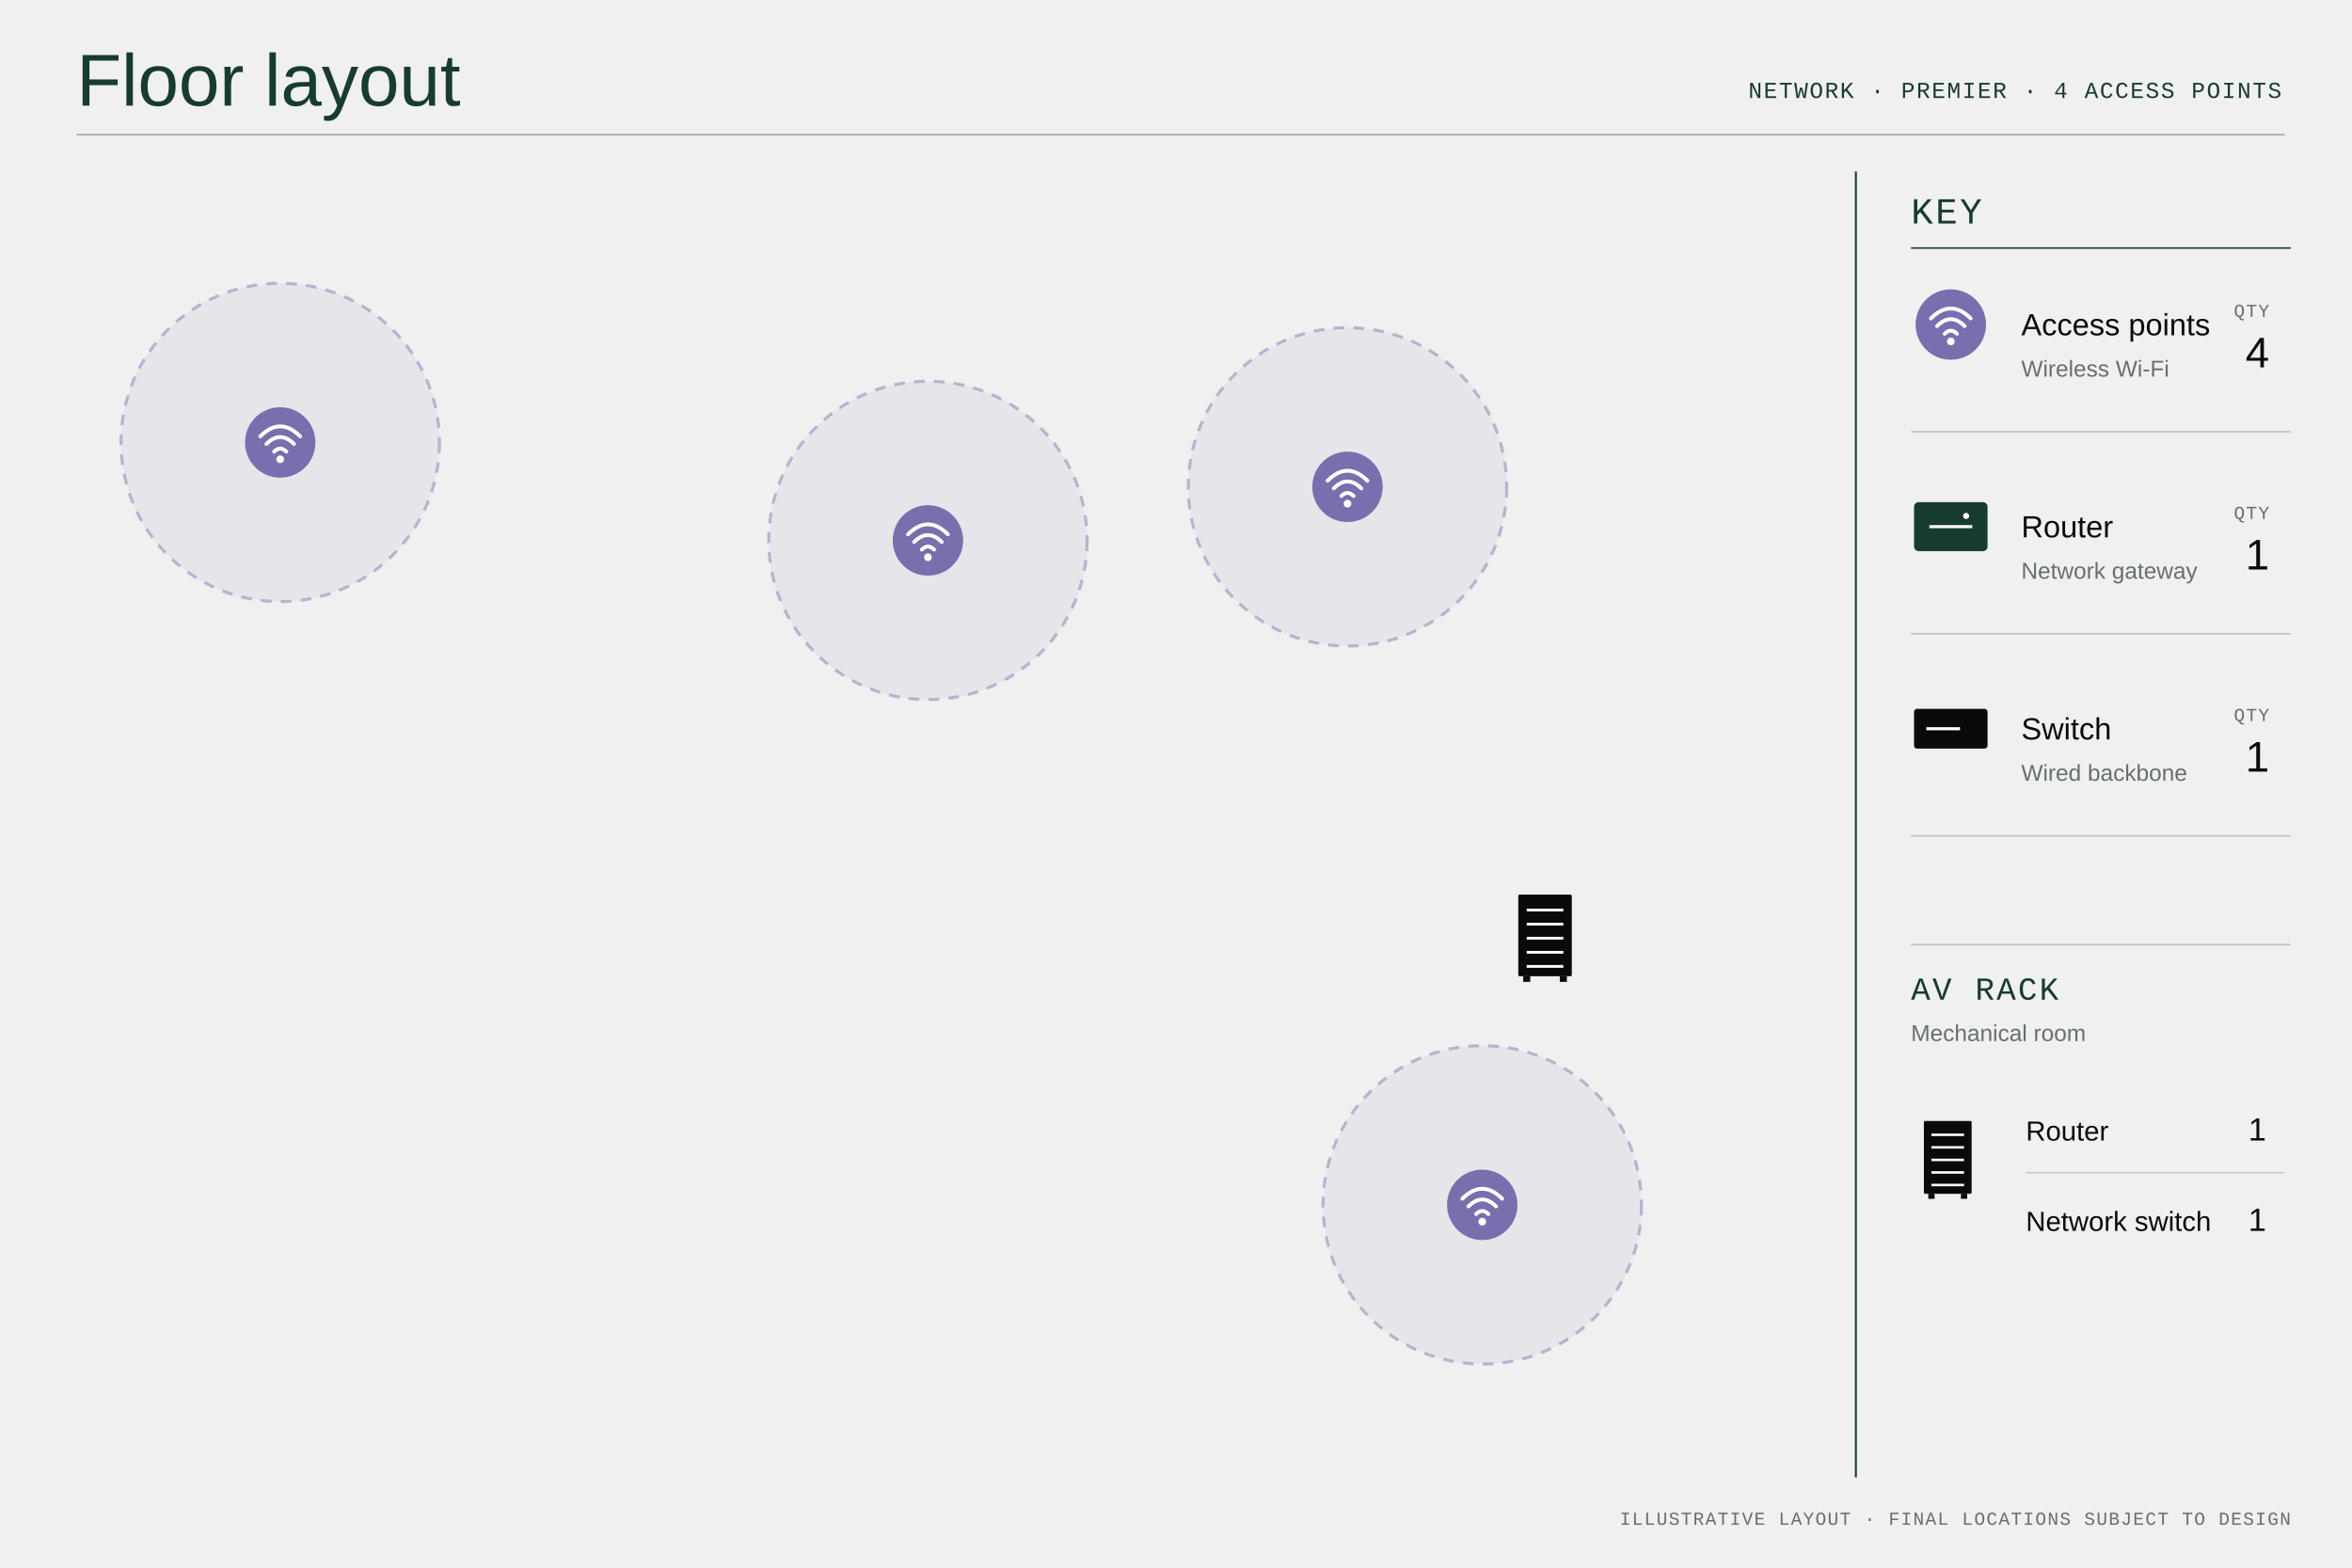
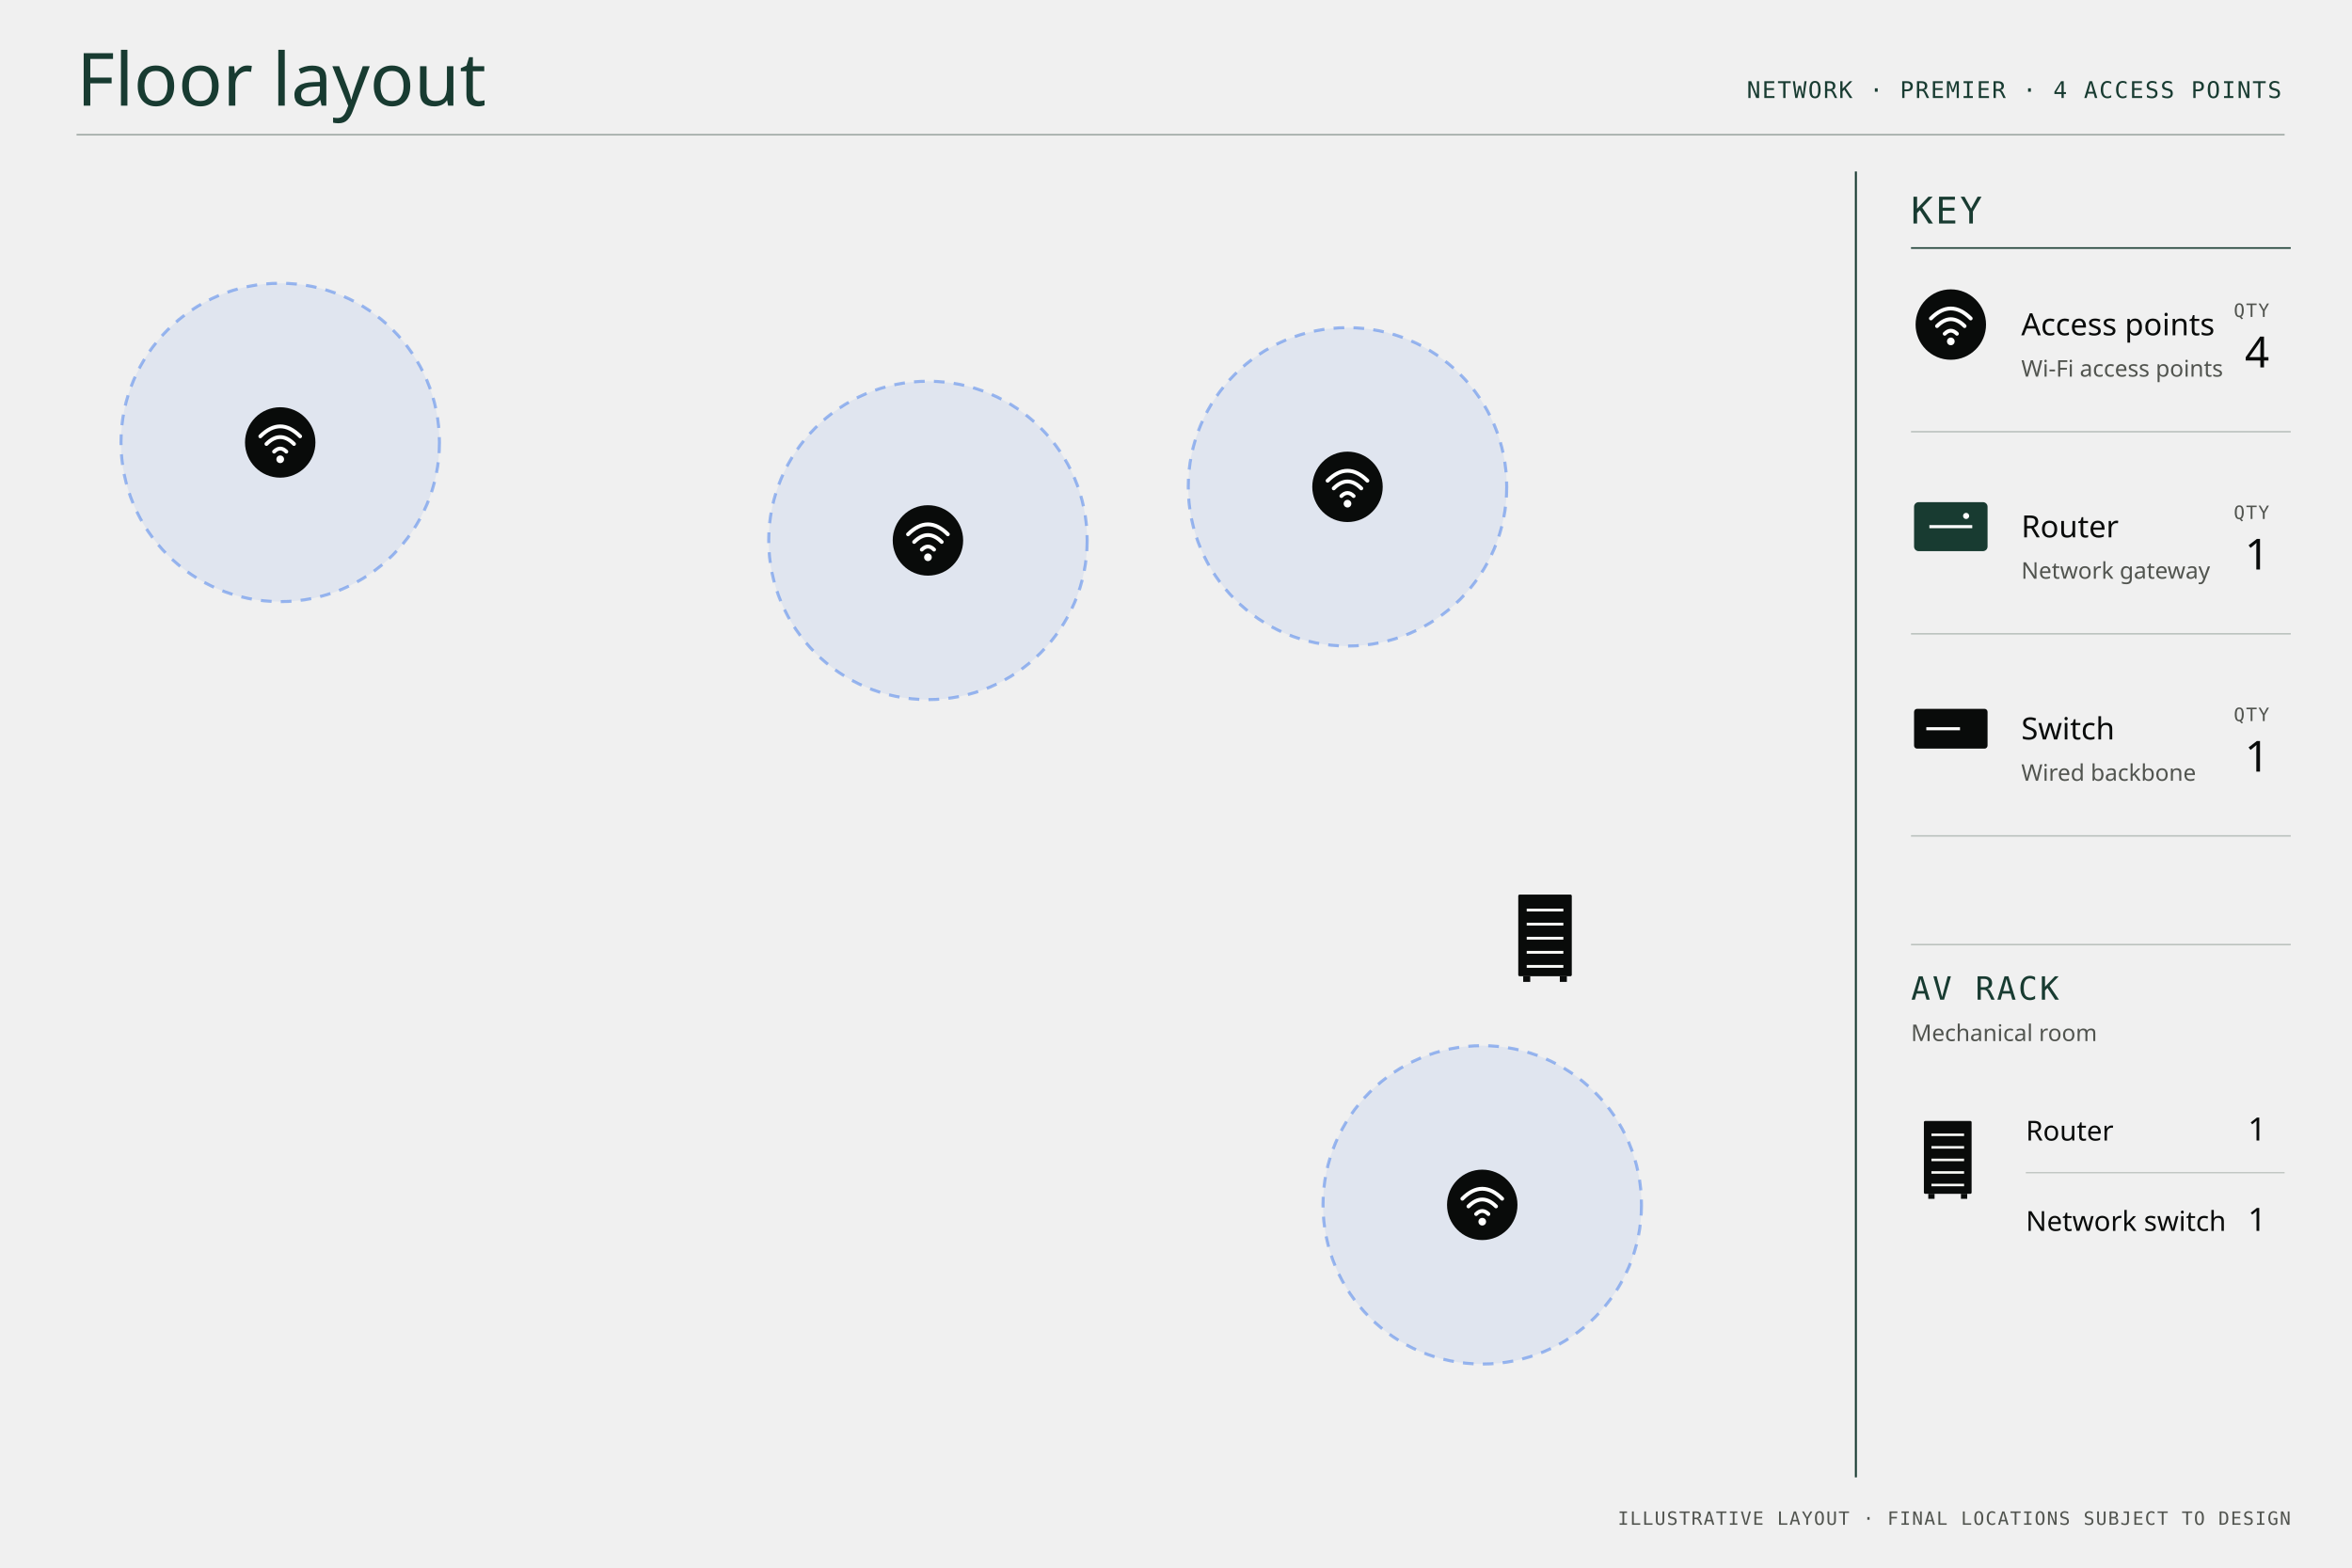
<svg xmlns="http://www.w3.org/2000/svg" viewBox="0 0 1536 1024" width="1536" height="1024" role="img" aria-label="Network Premier floor layout and equipment key">
-   <text x="50" y="69" fill="#183B31" font-family="Arial,Helvetica,sans-serif" font-size="48">Floor layout</text>
-   <text x="1490" y="64" fill="#183B31" font-family="IBM Plex Mono,Courier New,monospace" font-size="15" letter-spacing=".065em" text-anchor="end">NETWORK · PREMIER · 4 ACCESS POINTS</text>
+   <text x="50" y="69" fill="#183B31" font-family="Schibsted Grotesk,sans-serif" font-size="48">Floor layout</text>
+   <text x="1490" y="64" fill="#183B31" font-family="IBM Plex Mono,monospace" font-size="15" letter-spacing=".065em" text-anchor="end">NETWORK · PREMIER · 4 ACCESS POINTS</text>
  <line x1="50" y1="88" x2="1492" y2="88" stroke="#9DA7A3" stroke-width="1" />
-   <circle cx="880" cy="318" r="104" fill="#786FAE" fill-opacity=".08" stroke="#786FAE" stroke-opacity=".45" stroke-width="2" stroke-dasharray="7 6" />
+   <circle cx="880" cy="318" r="104" fill="#2F6FEB" fill-opacity=".08" stroke="#2F6FEB" stroke-opacity=".45" stroke-width="2" stroke-dasharray="7 6" />
  <g transform="translate(880,318)">
-     <circle r="23" fill="#786FAE" />
+     <circle r="23" fill="#090B0A" />
    <path d="M-13 -4q13 -13 26 0M-9 1q9 -9 18 0M-4 6q4 -4 8 0" fill="none" stroke="white" stroke-width="2.5" stroke-linecap="round" />
    <circle cy="11" r="2.5" fill="white" />
  </g>
-   <circle cx="183" cy="289" r="104" fill="#786FAE" fill-opacity=".08" stroke="#786FAE" stroke-opacity=".45" stroke-width="2" stroke-dasharray="7 6" />
+   <circle cx="183" cy="289" r="104" fill="#2F6FEB" fill-opacity=".08" stroke="#2F6FEB" stroke-opacity=".45" stroke-width="2" stroke-dasharray="7 6" />
  <g transform="translate(183,289)">
-     <circle r="23" fill="#786FAE" />
+     <circle r="23" fill="#090B0A" />
    <path d="M-13 -4q13 -13 26 0M-9 1q9 -9 18 0M-4 6q4 -4 8 0" fill="none" stroke="white" stroke-width="2.5" stroke-linecap="round" />
    <circle cy="11" r="2.5" fill="white" />
  </g>
-   <circle cx="968" cy="787" r="104" fill="#786FAE" fill-opacity=".08" stroke="#786FAE" stroke-opacity=".45" stroke-width="2" stroke-dasharray="7 6" />
+   <circle cx="968" cy="787" r="104" fill="#2F6FEB" fill-opacity=".08" stroke="#2F6FEB" stroke-opacity=".45" stroke-width="2" stroke-dasharray="7 6" />
  <g transform="translate(968,787)">
-     <circle r="23" fill="#786FAE" />
+     <circle r="23" fill="#090B0A" />
    <path d="M-13 -4q13 -13 26 0M-9 1q9 -9 18 0M-4 6q4 -4 8 0" fill="none" stroke="white" stroke-width="2.5" stroke-linecap="round" />
    <circle cy="11" r="2.5" fill="white" />
  </g>
-   <circle cx="606" cy="353" r="104" fill="#786FAE" fill-opacity=".08" stroke="#786FAE" stroke-opacity=".45" stroke-width="2" stroke-dasharray="7 6" />
+   <circle cx="606" cy="353" r="104" fill="#2F6FEB" fill-opacity=".08" stroke="#2F6FEB" stroke-opacity=".45" stroke-width="2" stroke-dasharray="7 6" />
  <g transform="translate(606,353)">
-     <circle r="23" fill="#786FAE" />
+     <circle r="23" fill="#090B0A" />
    <path d="M-13 -4q13 -13 26 0M-9 1q9 -9 18 0M-4 6q4 -4 8 0" fill="none" stroke="white" stroke-width="2.5" stroke-linecap="round" />
    <circle cy="11" r="2.5" fill="white" />
  </g>
  <g transform="translate(1009,611) scale(0.92)">
    <rect x="-19" y="-29" width="38" height="58" rx="1" fill="#090B0A" />
    <path d="M-13 -18h26M-13 -8h26M-13 2h26M-13 12h26M-13 22h26" stroke="#FAFBF7" stroke-width="2" />
    <path d="M-13 29v4m26 -4v4" stroke="#090B0A" stroke-width="5" />
  </g>
  <line x1="1212" y1="112" x2="1212" y2="965" stroke="#183B31" stroke-width="1.3" />
-   <text x="1248" y="146" fill="#183B31" font-family="IBM Plex Mono,Courier New,monospace" font-size="24" letter-spacing=".065em">KEY</text>
+   <text x="1248" y="146" fill="#183B31" font-family="IBM Plex Mono,monospace" font-size="24" letter-spacing=".065em">KEY</text>
  <line x1="1248" y1="162" x2="1496" y2="162" stroke="#183B31" stroke-width="1" />
  <g>
    <g transform="translate(1274,212)">
-       <circle r="23" fill="#786FAE" />
+       <circle r="23" fill="#090B0A" />
      <path d="M-13 -4q13 -13 26 0M-9 1q9 -9 18 0M-4 6q4 -4 8 0" fill="none" stroke="white" stroke-width="2.5" stroke-linecap="round" />
      <circle cy="11" r="2.5" fill="white" />
    </g>
-     <text x="1320" y="219" fill="#090B0A" font-family="Arial,Helvetica,sans-serif" font-size="20">Access points</text>
-     <text x="1320" y="246" fill="#666E70" font-family="Arial,Helvetica,sans-serif" font-size="15">Wireless Wi-Fi</text>
-     <text x="1482" y="207" fill="#666E70" font-family="IBM Plex Mono,Courier New,monospace" font-size="12" letter-spacing=".065em" text-anchor="end">QTY</text>
-     <text x="1482" y="240" fill="#090B0A" font-family="Arial,Helvetica,sans-serif" font-size="28" text-anchor="end">4</text>
+     <text x="1320" y="219" fill="#090B0A" font-family="Instrument Sans,sans-serif" font-size="20">Access points</text>
+     <text x="1320" y="246" fill="#51544F" font-family="Instrument Sans,sans-serif" font-size="15">Wi-Fi access points</text>
+     <text x="1482" y="207" fill="#51544F" font-family="IBM Plex Mono,monospace" font-size="12" letter-spacing=".065em" text-anchor="end">QTY</text>
+     <text x="1482" y="240" fill="#090B0A" font-family="Instrument Sans,sans-serif" font-size="28" text-anchor="end">4</text>
    <line x1="1248" y1="282" x2="1496" y2="282" stroke="#BBC2BE" stroke-width="1" />
  </g>
  <g>
    <g transform="translate(1274,344)">
      <rect x="-24" y="-16" width="48" height="32" rx="3" fill="#183B31" />
      <path d="M-14 0h28" stroke="white" stroke-width="2" />
      <circle cx="10" cy="-7" r="2" fill="white" />
    </g>
-     <text x="1320" y="351" fill="#090B0A" font-family="Arial,Helvetica,sans-serif" font-size="20">Router</text>
-     <text x="1320" y="378" fill="#666E70" font-family="Arial,Helvetica,sans-serif" font-size="15">Network gateway</text>
-     <text x="1482" y="339" fill="#666E70" font-family="IBM Plex Mono,Courier New,monospace" font-size="12" letter-spacing=".065em" text-anchor="end">QTY</text>
-     <text x="1482" y="372" fill="#090B0A" font-family="Arial,Helvetica,sans-serif" font-size="28" text-anchor="end">1</text>
+     <text x="1320" y="351" fill="#090B0A" font-family="Instrument Sans,sans-serif" font-size="20">Router</text>
+     <text x="1320" y="378" fill="#51544F" font-family="Instrument Sans,sans-serif" font-size="15">Network gateway</text>
+     <text x="1482" y="339" fill="#51544F" font-family="IBM Plex Mono,monospace" font-size="12" letter-spacing=".065em" text-anchor="end">QTY</text>
+     <text x="1482" y="372" fill="#090B0A" font-family="Instrument Sans,sans-serif" font-size="28" text-anchor="end">1</text>
    <line x1="1248" y1="414" x2="1496" y2="414" stroke="#BBC2BE" stroke-width="1" />
  </g>
  <g>
    <g transform="translate(1274,476)">
      <rect x="-24" y="-13" width="48" height="26" rx="2" fill="#090B0A" />
      <path d="M-16 0h22" stroke="white" stroke-width="2" />
    </g>
-     <text x="1320" y="483" fill="#090B0A" font-family="Arial,Helvetica,sans-serif" font-size="20">Switch</text>
-     <text x="1320" y="510" fill="#666E70" font-family="Arial,Helvetica,sans-serif" font-size="15">Wired backbone</text>
-     <text x="1482" y="471" fill="#666E70" font-family="IBM Plex Mono,Courier New,monospace" font-size="12" letter-spacing=".065em" text-anchor="end">QTY</text>
-     <text x="1482" y="504" fill="#090B0A" font-family="Arial,Helvetica,sans-serif" font-size="28" text-anchor="end">1</text>
+     <text x="1320" y="483" fill="#090B0A" font-family="Instrument Sans,sans-serif" font-size="20">Switch</text>
+     <text x="1320" y="510" fill="#51544F" font-family="Instrument Sans,sans-serif" font-size="15">Wired backbone</text>
+     <text x="1482" y="471" fill="#51544F" font-family="IBM Plex Mono,monospace" font-size="12" letter-spacing=".065em" text-anchor="end">QTY</text>
+     <text x="1482" y="504" fill="#090B0A" font-family="Instrument Sans,sans-serif" font-size="28" text-anchor="end">1</text>
    <line x1="1248" y1="546" x2="1496" y2="546" stroke="#BBC2BE" stroke-width="1" />
  </g>
  <line x1="1248" y1="617" x2="1496" y2="617" stroke="#BBC2BE" stroke-width="1" />
-   <text x="1248" y="653" fill="#183B31" font-family="IBM Plex Mono,Courier New,monospace" font-size="21" letter-spacing=".065em">AV RACK</text>
-   <text x="1248" y="680" fill="#666E70" font-family="Arial,Helvetica,sans-serif" font-size="15">Mechanical room</text>
+   <text x="1248" y="653" fill="#183B31" font-family="IBM Plex Mono,monospace" font-size="21" letter-spacing=".065em">AV RACK</text>
+   <text x="1248" y="680" fill="#51544F" font-family="Instrument Sans,sans-serif" font-size="15">Mechanical room</text>
  <g transform="translate(1272,756) scale(0.82)">
    <rect x="-19" y="-29" width="38" height="58" rx="1" fill="#090B0A" />
    <path d="M-13 -18h26M-13 -8h26M-13 2h26M-13 12h26M-13 22h26" stroke="#FAFBF7" stroke-width="2" />
    <path d="M-13 29v4m26 -4v4" stroke="#090B0A" stroke-width="5" />
  </g>
-   <text x="1323" y="745" fill="#090B0A" font-family="Arial,Helvetica,sans-serif" font-size="18">Router</text>
-   <text x="1480" y="745" fill="#090B0A" font-family="Arial,Helvetica,sans-serif" font-size="21" text-anchor="end">1</text>
+   <text x="1323" y="745" fill="#090B0A" font-family="Instrument Sans,sans-serif" font-size="18">Router</text>
+   <text x="1480" y="745" fill="#090B0A" font-family="Instrument Sans,sans-serif" font-size="21" text-anchor="end">1</text>
  <line x1="1323" y1="766" x2="1492" y2="766" stroke="#BCC2BE" stroke-width=".8" />
-   <text x="1323" y="804" fill="#090B0A" font-family="Arial,Helvetica,sans-serif" font-size="18">Network switch</text>
-   <text x="1480" y="804" fill="#090B0A" font-family="Arial,Helvetica,sans-serif" font-size="21" text-anchor="end">1</text>
-   <text x="1496" y="996" fill="#666E70" font-family="IBM Plex Mono,Courier New,monospace" font-size="12" letter-spacing=".065em" text-anchor="end">ILLUSTRATIVE LAYOUT · FINAL LOCATIONS SUBJECT TO DESIGN</text>
+   <text x="1323" y="804" fill="#090B0A" font-family="Instrument Sans,sans-serif" font-size="18">Network switch</text>
+   <text x="1480" y="804" fill="#090B0A" font-family="Instrument Sans,sans-serif" font-size="21" text-anchor="end">1</text>
+   <text x="1496" y="996" fill="#51544F" font-family="IBM Plex Mono,monospace" font-size="12" letter-spacing=".065em" text-anchor="end">ILLUSTRATIVE LAYOUT · FINAL LOCATIONS SUBJECT TO DESIGN</text>
</svg>
